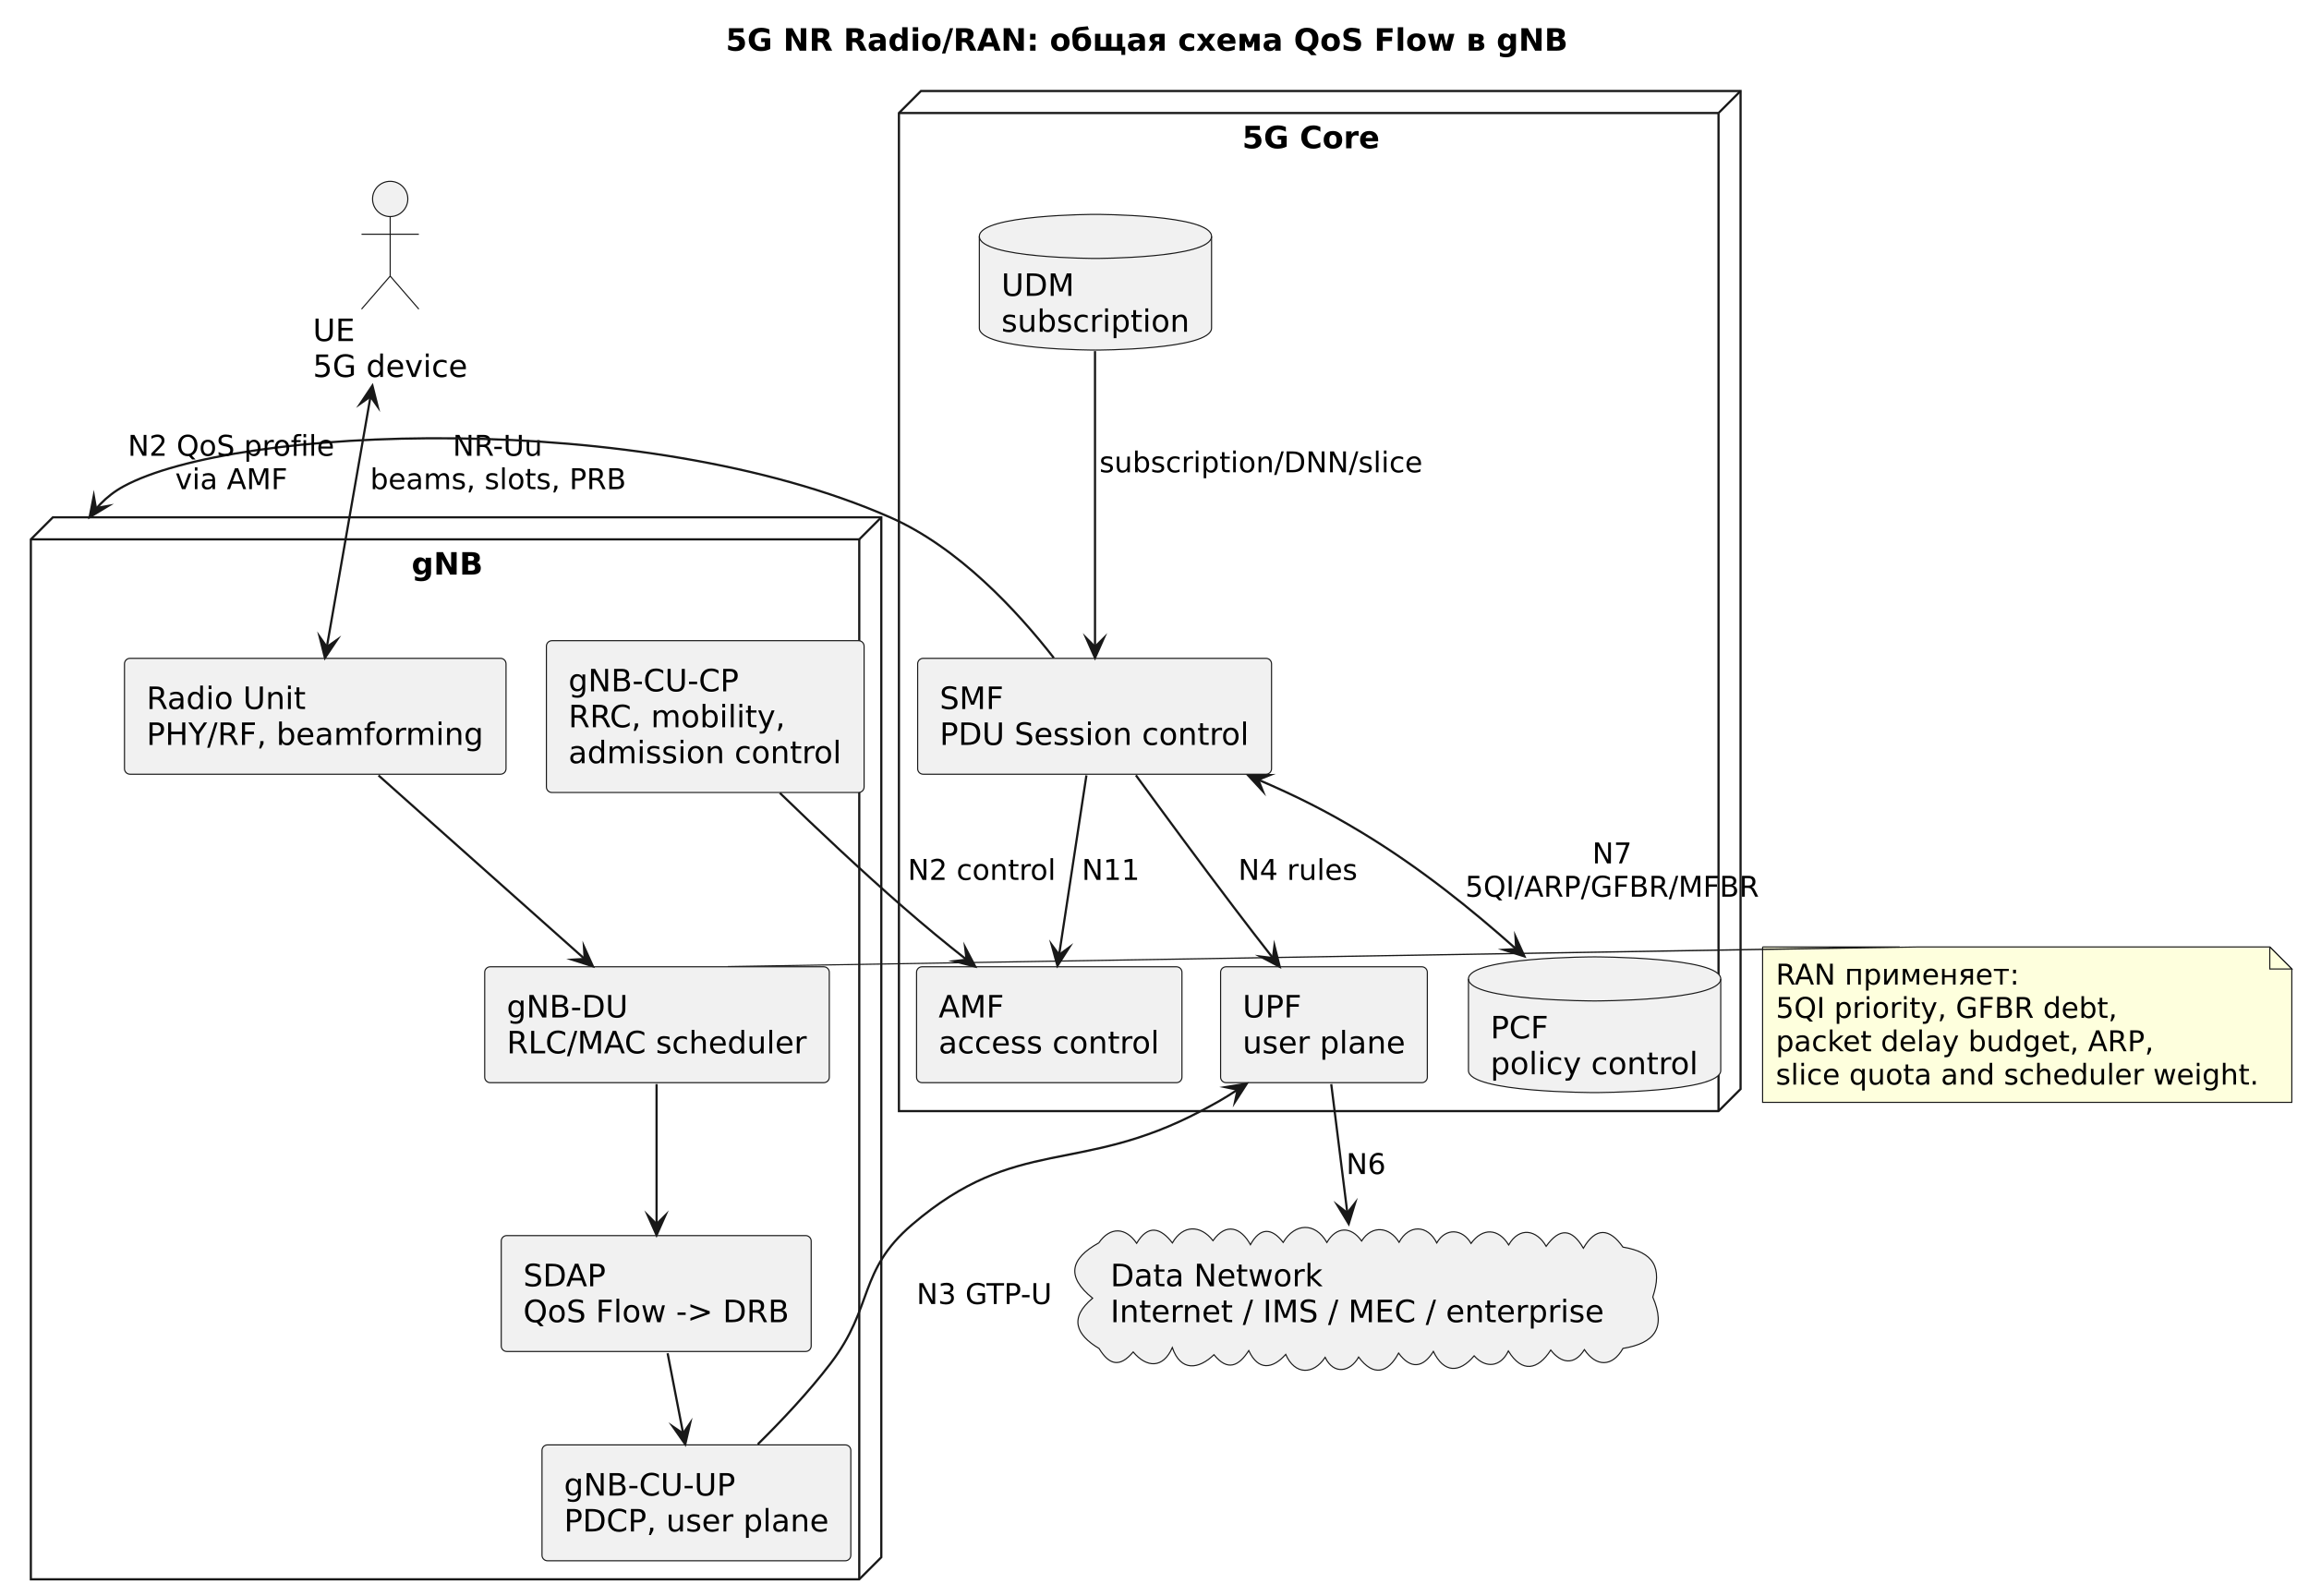
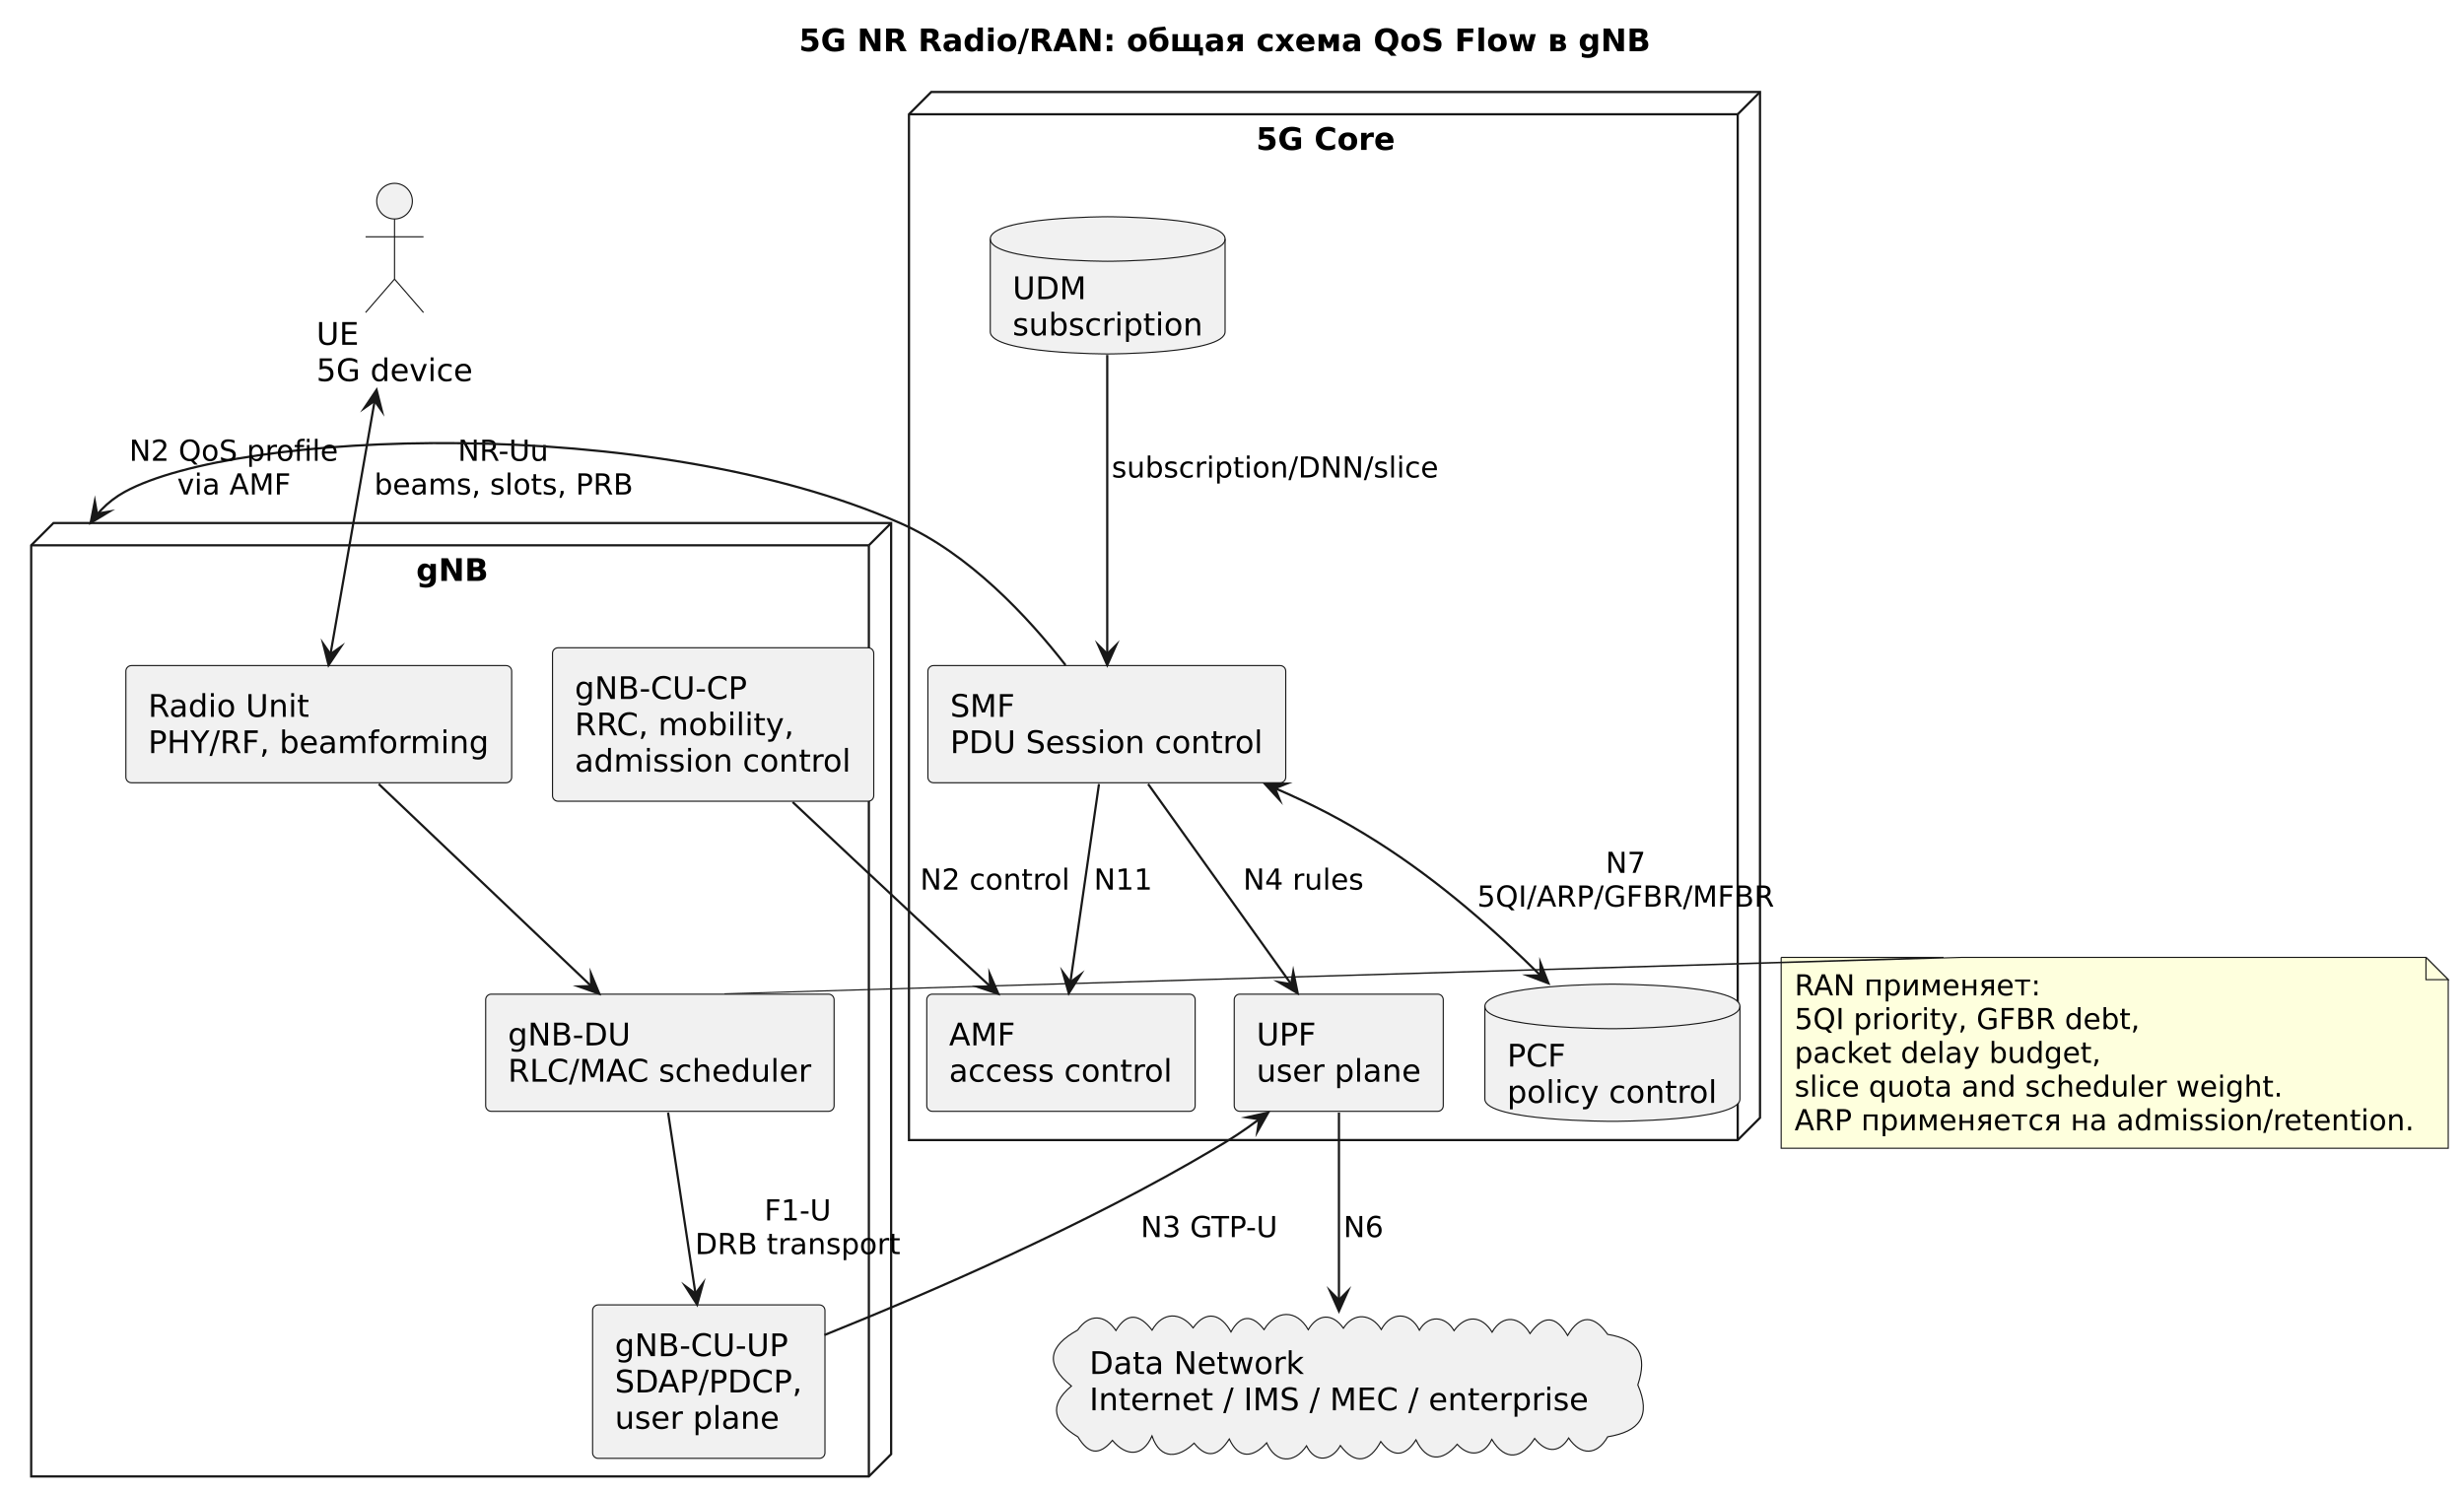
- <svg xmlns="http://www.w3.org/2000/svg" contentStyleType="text/css" data-diagram-type="DESCRIPTION" height="724px" preserveAspectRatio="none" style="width:1048px;height:724px;background:#FFFFFF;" version="1.1" viewBox="0 0 1048 724" width="1048px" zoomAndPan="magnify">
+ <svg xmlns="http://www.w3.org/2000/svg" contentStyleType="text/css" data-diagram-type="DESCRIPTION" height="670px" preserveAspectRatio="none" style="width:1106px;height:670px;background:#FFFFFF;" version="1.1" viewBox="0 0 1106 670" width="1106px" zoomAndPan="magnify">
  <defs />
  <g>
    <g class="title" data-source-line="5">
-       <text fill="#000000" font-family="DejaVu Sans" font-size="14" font-weight="700" lengthAdjust="spacing" textLength="382.238" x="329.381" y="22.995">5G NR Radio/RAN: общая схема QoS Flow в gNB</text>
+       <text fill="#000000" font-family="DejaVu Sans" font-size="14" font-weight="700" lengthAdjust="spacing" textLength="382.238" x="358.631" y="22.995">5G NR Radio/RAN: общая схема QoS Flow в gNB</text>
    </g>
    <g class="cluster" data-qualified-name="GNB" data-source-line="8" id="ent0002">
-       <polygon fill="none" points="14,244.797,24,234.797,400,234.797,400,706.797,390,716.797,14,716.797,14,244.797" style="stroke:#181818;stroke-width:1;stroke-linejoin:miter;stroke-miterlimit:10;" />
+       <polygon fill="none" points="14,244.797,24,234.797,400,234.797,400,652.797,390,662.797,14,662.797,14,244.797" style="stroke:#181818;stroke-width:1;stroke-linejoin:miter;stroke-miterlimit:10;" />
      <line style="stroke:#181818;stroke-width:1;" x1="390" x2="400" y1="244.797" y2="234.797" />
      <line style="stroke:#181818;stroke-width:1;" x1="14" x2="390" y1="244.797" y2="244.797" />
-       <line style="stroke:#181818;stroke-width:1;" x1="390" x2="390" y1="244.797" y2="716.797" />
+       <line style="stroke:#181818;stroke-width:1;" x1="390" x2="390" y1="244.797" y2="662.797" />
      <text fill="#000000" font-family="DejaVu Sans" font-size="14" font-weight="700" lengthAdjust="spacing" textLength="32.409" x="186.795" y="260.792">gNB</text>
    </g>
-     <g class="cluster" data-qualified-name="CORE" data-source-line="15" id="ent0008">
-       <polygon fill="none" points="408,51.297,418,41.297,790,41.297,790,494.297,780,504.297,408,504.297,408,51.297" style="stroke:#181818;stroke-width:1;stroke-linejoin:miter;stroke-miterlimit:10;" />
+     <g class="cluster" data-qualified-name="CORE" data-source-line="14" id="ent0007">
+       <polygon fill="none" points="408,51.297,418,41.297,790,41.297,790,501.797,780,511.797,408,511.797,408,51.297" style="stroke:#181818;stroke-width:1;stroke-linejoin:miter;stroke-miterlimit:10;" />
      <line style="stroke:#181818;stroke-width:1;" x1="780" x2="790" y1="51.297" y2="41.297" />
      <line style="stroke:#181818;stroke-width:1;" x1="408" x2="780" y1="51.297" y2="51.297" />
-       <line style="stroke:#181818;stroke-width:1;" x1="780" x2="780" y1="51.297" y2="504.297" />
+       <line style="stroke:#181818;stroke-width:1;" x1="780" x2="780" y1="51.297" y2="511.797" />
      <text fill="#000000" font-family="DejaVu Sans" font-size="14" font-weight="700" lengthAdjust="spacing" textLength="62.398" x="563.801" y="67.292">5G Core</text>
    </g>
    <g class="entity" data-qualified-name="UE" data-source-line="7" id="ent0001">
      <ellipse cx="177.096" cy="90.297" fill="#F1F1F1" rx="8" ry="8" style="stroke:#181818;stroke-width:0.5;" />
      <path d="M177.096,98.297 L177.096,125.297 M164.096,106.297 L190.096,106.297 M177.096,125.297 L164.096,140.297 M177.096,125.297 L190.096,140.297" fill="none" style="stroke:#181818;stroke-width:0.5;" />
      <text fill="#000000" font-family="DejaVu Sans" font-size="14" lengthAdjust="spacing" textLength="19.093" x="142" y="154.792">UE</text>
      <text fill="#000000" font-family="DejaVu Sans" font-size="14" lengthAdjust="spacing" textLength="70.191" x="142" y="171.089">5G device</text>
    </g>
-     <g class="entity" data-qualified-name="DN" data-source-line="22" id="ent0014">
-       <path d="M498.714,564.11 C503.835,556.687 510.926,556.94 515.894,564.289 C521.076,555.615 526.771,557.156 532.113,564.123 C536.897,555.777 544.897,555.855 550.549,563.097 C556.557,554.67 563.276,557.133 567.543,564.922 C571.791,557.137 577.121,556.999 582.393,563.886 C587.745,555.012 596.905,554.624 602.236,563.91 C606.522,556.644 613.13,556.375 617.999,563.26 C622.732,555.781 630.765,556.856 635.009,563.836 C639.427,555.643 647.963,555.791 652.106,564.121 C656.154,557.101 663.819,557.671 667.668,564.347 C672.897,557.124 680.109,557.435 684.746,565.029 C689.645,556.607 697.451,558.139 701.762,565.657 C707.84,557.118 713.462,557.564 718.649,566.518 C724.269,556.923 730.491,557.277 736.617,566.022 C750.62,568.324 754.592,575.388 750.155,588.699 C756.265,602.859 750.887,609.66 736.633,612.006 C731.797,620.533 724.471,620.493 719.119,612.556 C714.608,619.878 708.532,618.821 703.851,612.75 C698.089,621.804 690.796,623.313 684.608,613.177 C681.17,620.452 674.376,621.279 669.077,615.369 C662.392,623.341 655.333,623.248 650.572,613.374 C645.892,620.945 640.189,621.528 634.783,614.14 C629.943,623.278 623.283,624.903 616.647,615.939 C612.877,622.706 605.348,624.136 601.45,616.071 C596.058,624.16 587.637,624.071 583.558,614.724 C577.627,621.345 571.072,622.283 566.783,612.993 C562.301,619.99 557.222,622.586 550.997,614.863 C544.129,621.481 535.933,622.751 532.088,611.638 C527.897,621.253 520.394,620.851 514.327,613.614 C508.205,620.872 503.441,619.571 498.828,612.033 C488.346,605.783 485.141,598.181 495.915,589.216 C483.679,579.359 485.898,571.175 498.714,564.11" fill="#F1F1F1" style="stroke:#181818;stroke-width:0.5;" />
-       <text fill="#000000" font-family="DejaVu Sans" font-size="14" lengthAdjust="spacing" textLength="96.332" x="504" y="583.792">Data Network</text>
-       <text fill="#000000" font-family="DejaVu Sans" font-size="14" lengthAdjust="spacing" textLength="224.267" x="504" y="600.089">Internet / IMS / MEC / enterprise</text>
+     <g class="entity" data-qualified-name="DN" data-source-line="21" id="ent0013">
+       <path d="M483.714,597.11 C488.835,589.687 495.926,589.94 500.894,597.289 C506.076,588.615 511.771,590.156 517.113,597.123 C521.897,588.777 529.897,588.855 535.549,596.097 C541.557,587.67 548.276,590.133 552.543,597.922 C556.791,590.137 562.121,589.999 567.393,596.886 C572.745,588.012 581.905,587.624 587.236,596.91 C591.522,589.644 598.13,589.375 602.999,596.26 C607.732,588.781 615.765,589.856 620.009,596.836 C624.427,588.643 632.963,588.791 637.106,597.121 C641.154,590.101 648.819,590.671 652.668,597.347 C657.897,590.124 665.109,590.435 669.746,598.029 C674.645,589.607 682.451,591.139 686.762,598.657 C692.84,590.118 698.462,590.564 703.649,599.518 C709.269,589.923 715.491,590.277 721.617,599.022 C735.62,601.324 739.592,608.388 735.155,621.699 C741.265,635.859 735.887,642.66 721.633,645.006 C716.797,653.533 709.471,653.493 704.119,645.556 C699.608,652.878 693.532,651.821 688.851,645.75 C683.089,654.804 675.796,656.313 669.608,646.177 C666.17,653.452 659.376,654.279 654.077,648.369 C647.392,656.341 640.333,656.248 635.572,646.374 C630.892,653.945 625.189,654.528 619.783,647.14 C614.943,656.278 608.283,657.903 601.647,648.939 C597.877,655.706 590.348,657.136 586.45,649.071 C581.058,657.16 572.637,657.071 568.558,647.724 C562.627,654.345 556.072,655.283 551.783,645.993 C547.301,652.99 542.222,655.586 535.997,647.863 C529.129,654.481 520.933,655.751 517.088,644.638 C512.897,654.253 505.394,653.851 499.327,646.614 C493.205,653.872 488.441,652.571 483.828,645.033 C473.346,638.783 470.141,631.181 480.915,622.216 C468.679,612.359 470.898,604.175 483.714,597.11" fill="#F1F1F1" style="stroke:#181818;stroke-width:0.5;" />
+       <text fill="#000000" font-family="DejaVu Sans" font-size="14" lengthAdjust="spacing" textLength="96.332" x="489" y="616.792">Data Network</text>
+       <text fill="#000000" font-family="DejaVu Sans" font-size="14" lengthAdjust="spacing" textLength="224.267" x="489" y="633.089">Internet / IMS / MEC / enterprise</text>
    </g>
-     <g class="entity" data-qualified-name="GMN27" data-source-line="38" id="ent0028">
-       <path d="M800,429.797 L800,500.328 A0,0 0 0 0 800,500.328 L1040.204,500.328 A0,0 0 0 0 1040.204,500.328 L1040.204,439.797 L1030.204,429.797 L870.242,429.797 L330.395,438.689 L862.242,429.797 L800,429.797 A0,0 0 0 0 800,429.797" fill="#FEFFDD" style="stroke:#181818;stroke-width:0.5;" />
-       <path d="M1030.204,429.797 L1030.204,439.797 L1040.204,439.797 L1030.204,429.797" fill="#FEFFDD" style="stroke:#181818;stroke-width:0.5;" />
-       <text fill="#000000" font-family="DejaVu Sans" font-size="13" lengthAdjust="spacing" textLength="111.059" x="806" y="446.864">RAN применяет:</text>
-       <text fill="#000000" font-family="DejaVu Sans" font-size="13" lengthAdjust="spacing" textLength="155.01" x="806" y="461.997">5QI priority, GFBR debt,</text>
-       <text fill="#000000" font-family="DejaVu Sans" font-size="13" lengthAdjust="spacing" textLength="172.028" x="806" y="477.129">packet delay budget, ARP,</text>
-       <text fill="#000000" font-family="DejaVu Sans" font-size="13" lengthAdjust="spacing" textLength="219.204" x="806" y="492.262">slice quota and scheduler weight.</text>
+     <g class="entity" data-qualified-name="GMN25" data-source-line="36" id="ent0026">
+       <path d="M799.5,429.797 L799.5,515.461 A0,0 0 0 0 799.5,515.461 L1098.927,515.461 A0,0 0 0 0 1098.927,515.461 L1098.927,439.797 L1088.927,429.797 L880.415,429.797 L325.202,446.146 L872.415,429.797 L799.5,429.797 A0,0 0 0 0 799.5,429.797" fill="#FEFFDD" style="stroke:#181818;stroke-width:0.5;" />
+       <path d="M1088.927,429.797 L1088.927,439.797 L1098.927,439.797 L1088.927,429.797" fill="#FEFFDD" style="stroke:#181818;stroke-width:0.5;" />
+       <text fill="#000000" font-family="DejaVu Sans" font-size="13" lengthAdjust="spacing" textLength="111.059" x="805.5" y="446.864">RAN применяет:</text>
+       <text fill="#000000" font-family="DejaVu Sans" font-size="13" lengthAdjust="spacing" textLength="155.01" x="805.5" y="461.997">5QI priority, GFBR debt,</text>
+       <text fill="#000000" font-family="DejaVu Sans" font-size="13" lengthAdjust="spacing" textLength="137.998" x="805.5" y="477.129">packet delay budget,</text>
+       <text fill="#000000" font-family="DejaVu Sans" font-size="13" lengthAdjust="spacing" textLength="219.204" x="805.5" y="492.262">slice quota and scheduler weight.</text>
+       <text fill="#000000" font-family="DejaVu Sans" font-size="13" lengthAdjust="spacing" textLength="278.427" x="805.5" y="507.395">ARP применяется на admission/retention.</text>
    </g>
    <g class="entity" data-qualified-name="GNB.CUCP" data-source-line="9" id="ent0003">
      <rect fill="#F1F1F1" height="68.891" rx="2.5" ry="2.5" style="stroke:#181818;stroke-width:0.5;" width="144.195" x="248" y="290.797" />
      <text fill="#000000" font-family="DejaVu Sans" font-size="14" lengthAdjust="spacing" textLength="77.308" x="258" y="313.792">gNB-CU-CP</text>
      <text fill="#000000" font-family="DejaVu Sans" font-size="14" lengthAdjust="spacing" textLength="99.114" x="258" y="330.089">RRC, mobility,</text>
      <text fill="#000000" font-family="DejaVu Sans" font-size="14" lengthAdjust="spacing" textLength="124.195" x="258" y="346.386">admission control</text>
    </g>
    <g class="entity" data-qualified-name="GNB.CUUP" data-source-line="10" id="ent0004">
-       <rect fill="#F1F1F1" height="52.594" rx="2.5" ry="2.5" style="stroke:#181818;stroke-width:0.5;" width="140.169" x="246" y="655.797" />
-       <text fill="#000000" font-family="DejaVu Sans" font-size="14" lengthAdjust="spacing" textLength="77.779" x="256" y="678.792">gNB-CU-UP</text>
-       <text fill="#000000" font-family="DejaVu Sans" font-size="14" lengthAdjust="spacing" textLength="120.169" x="256" y="695.089">PDCP, user plane</text>
+       <rect fill="#F1F1F1" height="68.891" rx="2.5" ry="2.5" style="stroke:#181818;stroke-width:0.5;" width="104.294" x="266" y="585.797" />
+       <text fill="#000000" font-family="DejaVu Sans" font-size="14" lengthAdjust="spacing" textLength="77.779" x="276" y="608.792">gNB-CU-UP</text>
+       <text fill="#000000" font-family="DejaVu Sans" font-size="14" lengthAdjust="spacing" textLength="84.294" x="276" y="625.089">SDAP/PDCP,</text>
+       <text fill="#000000" font-family="DejaVu Sans" font-size="14" lengthAdjust="spacing" textLength="73.828" x="276" y="641.386">user plane</text>
    </g>
    <g class="entity" data-qualified-name="GNB.DU" data-source-line="11" id="ent0005">
-       <rect fill="#F1F1F1" height="52.594" rx="2.5" ry="2.5" style="stroke:#181818;stroke-width:0.5;" width="156.398" x="220" y="438.797" />
-       <text fill="#000000" font-family="DejaVu Sans" font-size="14" lengthAdjust="spacing" textLength="55.043" x="230" y="461.792">gNB-DU</text>
-       <text fill="#000000" font-family="DejaVu Sans" font-size="14" lengthAdjust="spacing" textLength="136.398" x="230" y="478.089">RLC/MAC scheduler</text>
+       <rect fill="#F1F1F1" height="52.594" rx="2.5" ry="2.5" style="stroke:#181818;stroke-width:0.5;" width="156.398" x="218" y="446.297" />
+       <text fill="#000000" font-family="DejaVu Sans" font-size="14" lengthAdjust="spacing" textLength="55.043" x="228" y="469.292">gNB-DU</text>
+       <text fill="#000000" font-family="DejaVu Sans" font-size="14" lengthAdjust="spacing" textLength="136.398" x="228" y="485.589">RLC/MAC scheduler</text>
    </g>
    <g class="entity" data-qualified-name="GNB.RU" data-source-line="12" id="ent0006">
      <rect fill="#F1F1F1" height="52.594" rx="2.5" ry="2.5" style="stroke:#181818;stroke-width:0.5;" width="173.173" x="56.5" y="298.797" />
      <text fill="#000000" font-family="DejaVu Sans" font-size="14" lengthAdjust="spacing" textLength="72.598" x="66.5" y="321.792">Radio Unit</text>
      <text fill="#000000" font-family="DejaVu Sans" font-size="14" lengthAdjust="spacing" textLength="153.173" x="66.5" y="338.089">PHY/RF, beamforming</text>
    </g>
-     <g class="entity" data-qualified-name="GNB.SDAP" data-source-line="13" id="ent0007">
-       <rect fill="#F1F1F1" height="52.594" rx="2.5" ry="2.5" style="stroke:#181818;stroke-width:0.5;" width="140.675" x="227.5" y="560.797" />
-       <text fill="#000000" font-family="DejaVu Sans" font-size="14" lengthAdjust="spacing" textLength="37.687" x="237.5" y="583.792">SDAP</text>
-       <text fill="#000000" font-family="DejaVu Sans" font-size="14" lengthAdjust="spacing" textLength="120.675" x="237.5" y="600.089">QoS Flow -&gt; DRB</text>
+     <g class="entity" data-qualified-name="CORE.AMF" data-source-line="15" id="ent0008">
+       <rect fill="#F1F1F1" height="52.594" rx="2.5" ry="2.5" style="stroke:#181818;stroke-width:0.5;" width="120.461" x="416" y="446.297" />
+       <text fill="#000000" font-family="DejaVu Sans" font-size="14" lengthAdjust="spacing" textLength="29.709" x="426" y="469.292">AMF</text>
+       <text fill="#000000" font-family="DejaVu Sans" font-size="14" lengthAdjust="spacing" textLength="100.461" x="426" y="485.589">access control</text>
    </g>
-     <g class="entity" data-qualified-name="CORE.AMF" data-source-line="16" id="ent0009">
-       <rect fill="#F1F1F1" height="52.594" rx="2.5" ry="2.5" style="stroke:#181818;stroke-width:0.5;" width="120.461" x="416" y="438.797" />
-       <text fill="#000000" font-family="DejaVu Sans" font-size="14" lengthAdjust="spacing" textLength="29.709" x="426" y="461.792">AMF</text>
-       <text fill="#000000" font-family="DejaVu Sans" font-size="14" lengthAdjust="spacing" textLength="100.461" x="426" y="478.089">access control</text>
-     </g>
-     <g class="entity" data-qualified-name="CORE.SMF" data-source-line="17" id="ent0010">
+     <g class="entity" data-qualified-name="CORE.SMF" data-source-line="16" id="ent0009">
      <rect fill="#F1F1F1" height="52.594" rx="2.5" ry="2.5" style="stroke:#181818;stroke-width:0.5;" width="160.622" x="416.5" y="298.797" />
      <text fill="#000000" font-family="DejaVu Sans" font-size="14" lengthAdjust="spacing" textLength="29.019" x="426.5" y="321.792">SMF</text>
      <text fill="#000000" font-family="DejaVu Sans" font-size="14" lengthAdjust="spacing" textLength="140.622" x="426.5" y="338.089">PDU Session control</text>
    </g>
-     <g class="entity" data-qualified-name="CORE.UPF" data-source-line="18" id="ent0011">
-       <rect fill="#F1F1F1" height="52.594" rx="2.5" ry="2.5" style="stroke:#181818;stroke-width:0.5;" width="93.828" x="554" y="438.797" />
-       <text fill="#000000" font-family="DejaVu Sans" font-size="14" lengthAdjust="spacing" textLength="26.742" x="564" y="461.792">UPF</text>
-       <text fill="#000000" font-family="DejaVu Sans" font-size="14" lengthAdjust="spacing" textLength="73.828" x="564" y="478.089">user plane</text>
+     <g class="entity" data-qualified-name="CORE.UPF" data-source-line="17" id="ent0010">
+       <rect fill="#F1F1F1" height="52.594" rx="2.5" ry="2.5" style="stroke:#181818;stroke-width:0.5;" width="93.828" x="554" y="446.297" />
+       <text fill="#000000" font-family="DejaVu Sans" font-size="14" lengthAdjust="spacing" textLength="26.742" x="564" y="469.292">UPF</text>
+       <text fill="#000000" font-family="DejaVu Sans" font-size="14" lengthAdjust="spacing" textLength="73.828" x="564" y="485.589">user plane</text>
    </g>
-     <g class="entity" data-qualified-name="CORE.PCF" data-source-line="19" id="ent0012">
-       <path d="M666.5,444.297 C666.5,434.297 723.75,434.297 723.75,434.297 C723.75,434.297 781,434.297 781,444.297 L781,485.891 C781,495.891 723.75,495.891 723.75,495.891 C723.75,495.891 666.5,495.891 666.5,485.891 L666.5,444.297" fill="#F1F1F1" style="stroke:#181818;stroke-width:0.5;" />
-       <path d="M666.5,444.297 C666.5,454.297 723.75,454.297 723.75,454.297 C723.75,454.297 781,454.297 781,444.297" fill="none" style="stroke:#181818;stroke-width:0.5;" />
-       <text fill="#000000" font-family="DejaVu Sans" font-size="14" lengthAdjust="spacing" textLength="26.27" x="676.5" y="471.292">PCF</text>
-       <text fill="#000000" font-family="DejaVu Sans" font-size="14" lengthAdjust="spacing" textLength="94.5" x="676.5" y="487.589">policy control</text>
+     <g class="entity" data-qualified-name="CORE.PCF" data-source-line="18" id="ent0011">
+       <path d="M666.5,451.797 C666.5,441.797 723.75,441.797 723.75,441.797 C723.75,441.797 781,441.797 781,451.797 L781,493.391 C781,503.391 723.75,503.391 723.75,503.391 C723.75,503.391 666.5,503.391 666.5,493.391 L666.5,451.797" fill="#F1F1F1" style="stroke:#181818;stroke-width:0.5;" />
+       <path d="M666.5,451.797 C666.5,461.797 723.75,461.797 723.75,461.797 C723.75,461.797 781,461.797 781,451.797" fill="none" style="stroke:#181818;stroke-width:0.5;" />
+       <text fill="#000000" font-family="DejaVu Sans" font-size="14" lengthAdjust="spacing" textLength="26.27" x="676.5" y="478.792">PCF</text>
+       <text fill="#000000" font-family="DejaVu Sans" font-size="14" lengthAdjust="spacing" textLength="94.5" x="676.5" y="495.089">policy control</text>
    </g>
-     <g class="entity" data-qualified-name="CORE.UDM" data-source-line="20" id="ent0013">
+     <g class="entity" data-qualified-name="CORE.UDM" data-source-line="19" id="ent0012">
      <path d="M444.5,107.297 C444.5,97.297 497.197,97.297 497.197,97.297 C497.197,97.297 549.894,97.297 549.894,107.297 L549.894,148.891 C549.894,158.891 497.197,158.891 497.197,158.891 C497.197,158.891 444.5,158.891 444.5,148.891 L444.5,107.297" fill="#F1F1F1" style="stroke:#181818;stroke-width:0.5;" />
      <path d="M444.5,107.297 C444.5,117.297 497.197,117.297 497.197,117.297 C497.197,117.297 549.894,117.297 549.894,107.297" fill="none" style="stroke:#181818;stroke-width:0.5;" />
      <text fill="#000000" font-family="DejaVu Sans" font-size="14" lengthAdjust="spacing" textLength="33.106" x="454.5" y="134.292">UDM</text>
      <text fill="#000000" font-family="DejaVu Sans" font-size="14" lengthAdjust="spacing" textLength="85.394" x="454.5" y="150.589">subscription</text>
    </g>
-     <g class="link" data-entity-1="ent0001" data-entity-2="ent0006" data-link-type="dependency" id="lnk15">
+     <g class="link" data-entity-1="ent0001" data-entity-2="ent0006" data-link-type="dependency" id="lnk14">
      <polygon fill="#181818" points="169.029,175.016,163.542,183.195,168.17,179.941,171.423,184.569,169.029,175.016" style="stroke:#181818;stroke-width:1;stroke-linejoin:miter;stroke-miterlimit:10;" />
      <polygon fill="#181818" points="147.483,298.586,152.969,290.407,148.342,293.661,145.088,289.033,147.483,298.586" style="stroke:#181818;stroke-width:1;stroke-linejoin:miter;stroke-miterlimit:10;" />
      <path d="M168.17,179.941 C161.457,218.44 153.816,262.262 148.342,293.661" fill="none" style="stroke:#181818;stroke-width:1;" />
      <text fill="#000000" font-family="DejaVu Sans" font-size="13" lengthAdjust="spacing" textLength="41.203" x="205.489" y="206.864">NR-Uu</text>
      <text fill="#000000" font-family="DejaVu Sans" font-size="13" lengthAdjust="spacing" textLength="116.181" x="168" y="221.997">beams, slots, PRB</text>
    </g>
-     <g class="link" data-entity-1="ent0006" data-entity-2="ent0005" data-link-type="dependency" id="lnk16">
-       <polygon fill="#181818" points="269.101,438.567,265.038,429.595,265.366,435.242,259.719,435.57,269.101,438.567" style="stroke:#181818;stroke-width:1;stroke-linejoin:miter;stroke-miterlimit:10;" />
-       <path d="M171.791,351.93 C199.544,376.639 237.577,410.501 265.366,435.242" fill="none" style="stroke:#181818;stroke-width:1;" />
+     <g class="link" data-entity-1="ent0006" data-entity-2="ent0005" data-link-type="dependency" id="lnk15">
+       <polygon fill="#181818" points="269.012,446.132,265.247,437.031,265.389,442.686,259.734,442.828,269.012,446.132" style="stroke:#181818;stroke-width:1;stroke-linejoin:miter;stroke-miterlimit:10;" />
+       <path d="M170.001,351.974 C197.882,378.489 237.512,416.176 265.389,442.686" fill="none" style="stroke:#181818;stroke-width:1;" />
    </g>
-     <g class="link" data-entity-1="ent0005" data-entity-2="ent0007" data-link-type="dependency" id="lnk17">
-       <polygon fill="#181818" points="298,560.596,302,551.596,298,555.596,294,551.596,298,560.596" style="stroke:#181818;stroke-width:1;stroke-linejoin:miter;stroke-miterlimit:10;" />
-       <path d="M298,492.04 C298,512.287 298,535.361 298,555.596" fill="none" style="stroke:#181818;stroke-width:1;" />
+     <g class="link" data-entity-1="ent0005" data-entity-2="ent0004" data-link-type="dependency" id="lnk16">
+       <polygon fill="#181818" points="312.916,585.672,315.525,576.175,312.168,580.728,307.615,577.371,312.916,585.672" style="stroke:#181818;stroke-width:1;stroke-linejoin:miter;stroke-miterlimit:10;" />
+       <path d="M299.882,499.474 C303.509,523.46 308.197,554.464 312.168,580.728" fill="none" style="stroke:#181818;stroke-width:1;" />
+       <text fill="#000000" font-family="DejaVu Sans" font-size="13" lengthAdjust="spacing" textLength="29.955" x="343.103" y="547.864">F1-U</text>
+       <text fill="#000000" font-family="DejaVu Sans" font-size="13" lengthAdjust="spacing" textLength="92.162" x="312" y="562.997">DRB transport</text>
    </g>
-     <g class="link" data-entity-1="ent0007" data-entity-2="ent0004" data-link-type="dependency" id="lnk18">
-       <polygon fill="#181818" points="311.013,655.53,313.23,645.934,310.063,650.621,305.376,647.454,311.013,655.53" style="stroke:#181818;stroke-width:1;stroke-linejoin:miter;stroke-miterlimit:10;" />
-       <path d="M303.014,614.203 C305.511,627.102 307.57,637.741 310.063,650.621" fill="none" style="stroke:#181818;stroke-width:1;" />
+     <g class="link" data-entity-1="ent0003" data-entity-2="ent0008" data-link-type="dependency" id="lnk17">
+       <polygon fill="#181818" points="448.115,446.157,444.209,437.116,444.439,442.768,438.786,442.998,448.115,446.157" style="stroke:#181818;stroke-width:1;stroke-linejoin:miter;stroke-miterlimit:10;" />
+       <path d="M355.805,360.075 C372.54,375.828 392.756,394.807 411,411.797 C423.138,423.101 432.926,432.157 444.439,442.768" fill="none" style="stroke:#181818;stroke-width:1;" />
+       <text fill="#000000" font-family="DejaVu Sans" font-size="13" lengthAdjust="spacing" textLength="67.476" x="413" y="399.364">N2 control</text>
    </g>
-     <g class="link" data-entity-1="ent0003" data-entity-2="ent0009" data-link-type="dependency" id="lnk19">
-       <polygon fill="#181818" points="442.636,438.685,438.058,429.965,438.714,435.583,433.096,436.24,442.636,438.685" style="stroke:#181818;stroke-width:1;stroke-linejoin:miter;stroke-miterlimit:10;" />
-       <path d="M353.959,359.908 C370.54,375.968 390.974,395.249 410,411.797 C420.385,420.829 428.12,427.205 438.714,435.583" fill="none" style="stroke:#181818;stroke-width:1;" />
-       <text fill="#000000" font-family="DejaVu Sans" font-size="13" lengthAdjust="spacing" textLength="67.476" x="412" y="399.364">N2 control</text>
+     <g class="link" data-entity-1="ent0004" data-entity-2="ent0010" data-link-type="dependency" id="lnk18">
+       <polygon fill="#181818" points="569.251,499.459,559.637,501.598,565.232,502.433,564.396,508.028,569.251,499.459" style="stroke:#181818;stroke-width:1;stroke-linejoin:miter;stroke-miterlimit:10;" />
+       <path d="M370.076,599.311 C417.146,580.38 487.64,549.841 545,515.797 C553.152,510.959 557.515,508.144 565.232,502.433" fill="none" style="stroke:#181818;stroke-width:1;" />
+       <text fill="#000000" font-family="DejaVu Sans" font-size="13" lengthAdjust="spacing" textLength="62.188" x="512" y="555.364">N3 GTP-U</text>
    </g>
-     <g class="link" data-entity-1="ent0004" data-entity-2="ent0011" data-link-type="dependency" id="lnk20">
-       <polygon fill="#181818" points="565.885,491.845,556.163,493.423,561.7,494.582,560.542,500.119,565.885,491.845" style="stroke:#181818;stroke-width:1;stroke-linejoin:miter;stroke-miterlimit:10;" />
-       <path d="M343.932,655.53 C354.882,644.725 367.154,631.691 377,618.797 C396.707,592.989 389.315,576.893 414,555.797 C461.558,515.153 489.666,533.484 545,504.297 C551.963,500.624 554.932,499.007 561.7,494.582" fill="none" style="stroke:#181818;stroke-width:1;" />
-       <text fill="#000000" font-family="DejaVu Sans" font-size="13" lengthAdjust="spacing" textLength="62.188" x="416" y="591.864">N3 GTP-U</text>
+     <g class="link" data-entity-1="ent0009" data-entity-2="ent0010" data-link-type="dependency" id="lnk19">
+       <polygon fill="#181818" points="582.48,445.887,580.501,436.239,579.572,441.819,573.992,440.891,582.48,445.887" style="stroke:#181818;stroke-width:1;stroke-linejoin:miter;stroke-miterlimit:10;" />
+       <path d="M515.354,351.974 C534.247,378.407 560.618,415.301 579.572,441.819" fill="none" style="stroke:#181818;stroke-width:1;" />
+       <text fill="#000000" font-family="DejaVu Sans" font-size="13" lengthAdjust="spacing" textLength="54.095" x="558" y="399.364">N4 rules</text>
    </g>
-     <g class="link" data-entity-1="ent0010" data-entity-2="ent0011" data-link-type="dependency" id="lnk21">
-       <polygon fill="#181818" points="580.836,438.773,578.438,429.221,577.754,434.836,572.139,434.152,580.836,438.773" style="stroke:#181818;stroke-width:1;stroke-linejoin:miter;stroke-miterlimit:10;" />
-       <path d="M515.56,351.876 C528.011,368.938 544.844,391.82 560,411.797 C566.71,420.642 571.072,426.298 577.754,434.836" fill="none" style="stroke:#181818;stroke-width:1;" />
-       <text fill="#000000" font-family="DejaVu Sans" font-size="13" lengthAdjust="spacing" textLength="54.095" x="562" y="399.364">N4 rules</text>
-     </g>
-     <g class="link" data-entity-1="ent0010" data-entity-2="ent0009" data-link-type="dependency" id="lnk22">
-       <polygon fill="#181818" points="479.951,438.332,485.26,430.037,480.703,433.389,477.351,428.833,479.951,438.332" style="stroke:#181818;stroke-width:1;stroke-linejoin:miter;stroke-miterlimit:10;" />
-       <path d="M493.099,351.93 C489.351,376.561 484.468,408.648 480.703,433.389" fill="none" style="stroke:#181818;stroke-width:1;" />
+     <g class="link" data-entity-1="ent0009" data-entity-2="ent0008" data-link-type="dependency" id="lnk20">
+       <polygon fill="#181818" points="479.74,445.887,484.984,437.55,480.454,440.938,477.066,436.408,479.74,445.887" style="stroke:#181818;stroke-width:1;stroke-linejoin:miter;stroke-miterlimit:10;" />
+       <path d="M493.294,351.974 C489.479,378.407 484.281,414.42 480.454,440.938" fill="none" style="stroke:#181818;stroke-width:1;" />
      <text fill="#000000" font-family="DejaVu Sans" font-size="13" lengthAdjust="spacing" textLength="26.267" x="491" y="399.364">N11</text>
    </g>
-     <g class="link" data-entity-1="ent0010" data-entity-2="ent0012" data-link-type="dependency" id="lnk23">
-       <polygon fill="#181818" points="566.501,351.914,573.189,359.144,571.094,353.89,576.349,351.795,566.501,351.914" style="stroke:#181818;stroke-width:1;stroke-linejoin:miter;stroke-miterlimit:10;" />
-       <polygon fill="#181818" points="691.913,434.075,687.845,425.105,688.176,430.752,682.529,431.083,691.913,434.075" style="stroke:#181818;stroke-width:1;stroke-linejoin:miter;stroke-miterlimit:10;" />
-       <path d="M571.094,353.89 C588.396,361.329 601.976,368.117 618,377.797 C644.634,393.886 668.03,412.837 688.176,430.752" fill="none" style="stroke:#181818;stroke-width:1;" />
-       <text fill="#000000" font-family="DejaVu Sans" font-size="13" lengthAdjust="spacing" textLength="17.996" x="722.697" y="391.864">N7</text>
-       <text fill="#000000" font-family="DejaVu Sans" font-size="13" lengthAdjust="spacing" textLength="133.39" x="665" y="406.997">5QI/ARP/GFBR/MFBR</text>
+     <g class="link" data-entity-1="ent0009" data-entity-2="ent0011" data-link-type="dependency" id="lnk21">
+       <polygon fill="#181818" points="567.731,351.872,574.401,359.118,572.319,353.858,577.579,351.777,567.731,351.872" style="stroke:#181818;stroke-width:1;stroke-linejoin:miter;stroke-miterlimit:10;" />
+       <polygon fill="#181818" points="695.042,441.422,691.45,432.251,691.485,437.908,685.828,437.943,695.042,441.422" style="stroke:#181818;stroke-width:1;stroke-linejoin:miter;stroke-miterlimit:10;" />
+       <path d="M572.319,353.858 C589.327,361.222 602.467,367.973 618,377.797 C646.48,395.808 671.277,417.949 691.485,437.908" fill="none" style="stroke:#181818;stroke-width:1;" />
+       <text fill="#000000" font-family="DejaVu Sans" font-size="13" lengthAdjust="spacing" textLength="17.996" x="720.697" y="391.864">N7</text>
+       <text fill="#000000" font-family="DejaVu Sans" font-size="13" lengthAdjust="spacing" textLength="133.39" x="663" y="406.997">5QI/ARP/GFBR/MFBR</text>
    </g>
-     <g class="link" data-entity-1="ent0010" data-entity-2="ent0002" data-link-type="dependency" id="lnk24">
+     <g class="link" data-entity-1="ent0009" data-entity-2="ent0002" data-link-type="dependency" id="lnk22">
      <polygon fill="#181818" points="40.686,234.711,49.122,229.627,43.551,230.613,42.565,225.043,40.686,234.711" style="stroke:#181818;stroke-width:1;stroke-linejoin:miter;stroke-miterlimit:10;" />
      <path d="M478.284,298.588 C461.551,277.122 434.94,248.387 404,234.797 C291.66,185.454 106.501,193.226 56,220.797 C52.021,222.969 48.562,225.668 45.561,228.774 C44.061,230.326 42.675,231.981 41.395,233.722 C41.235,233.94 41.077,234.159 40.92,234.379 C40.842,234.489 43.629,230.502 43.551,230.613" fill="none" style="stroke:#181818;stroke-width:1;" />
      <text fill="#000000" font-family="DejaVu Sans" font-size="13" lengthAdjust="spacing" textLength="94.047" x="58" y="206.864">N2 QoS profile</text>
      <text fill="#000000" font-family="DejaVu Sans" font-size="13" lengthAdjust="spacing" textLength="50.991" x="79.528" y="221.997">via AMF</text>
    </g>
-     <g class="link" data-entity-1="ent0011" data-entity-2="ent0014" data-link-type="dependency" id="lnk25">
-       <polygon fill="#181818" points="612.149,555.492,615.002,546.066,611.529,550.531,607.064,547.058,612.149,555.492" style="stroke:#181818;stroke-width:1;stroke-linejoin:miter;stroke-miterlimit:10;" />
-       <path d="M604.218,492.04 C606.542,510.634 609.071,530.868 611.529,550.531" fill="none" style="stroke:#181818;stroke-width:1;" />
-       <text fill="#000000" font-family="DejaVu Sans" font-size="13" lengthAdjust="spacing" textLength="17.996" x="611" y="532.864">N6</text>
+     <g class="link" data-entity-1="ent0010" data-entity-2="ent0013" data-link-type="dependency" id="lnk23">
+       <polygon fill="#181818" points="601,588.578,605,579.578,601,583.578,597,579.578,601,588.578" style="stroke:#181818;stroke-width:1;stroke-linejoin:miter;stroke-miterlimit:10;" />
+       <path d="M601,499.474 C601,524.357 601,557.115 601,583.578" fill="none" style="stroke:#181818;stroke-width:1;" />
+       <text fill="#000000" font-family="DejaVu Sans" font-size="13" lengthAdjust="spacing" textLength="17.996" x="603" y="555.364">N6</text>
    </g>
-     <g class="link" data-entity-1="ent0013" data-entity-2="ent0010" data-link-type="dependency" id="lnk26">
+     <g class="link" data-entity-1="ent0012" data-entity-2="ent0009" data-link-type="dependency" id="lnk24">
      <polygon fill="#181818" points="497,298.582,501,289.582,497,293.582,493,289.582,497,298.582" style="stroke:#181818;stroke-width:1;stroke-linejoin:miter;stroke-miterlimit:10;" />
      <path d="M497,159.338 C497,197.478 497,257.63 497,293.582" fill="none" style="stroke:#181818;stroke-width:1;" />
      <text fill="#000000" font-family="DejaVu Sans" font-size="13" lengthAdjust="spacing" textLength="146.656" x="499" y="214.364">subscription/DNN/slice</text>
    </g>
  </g>
</svg>
